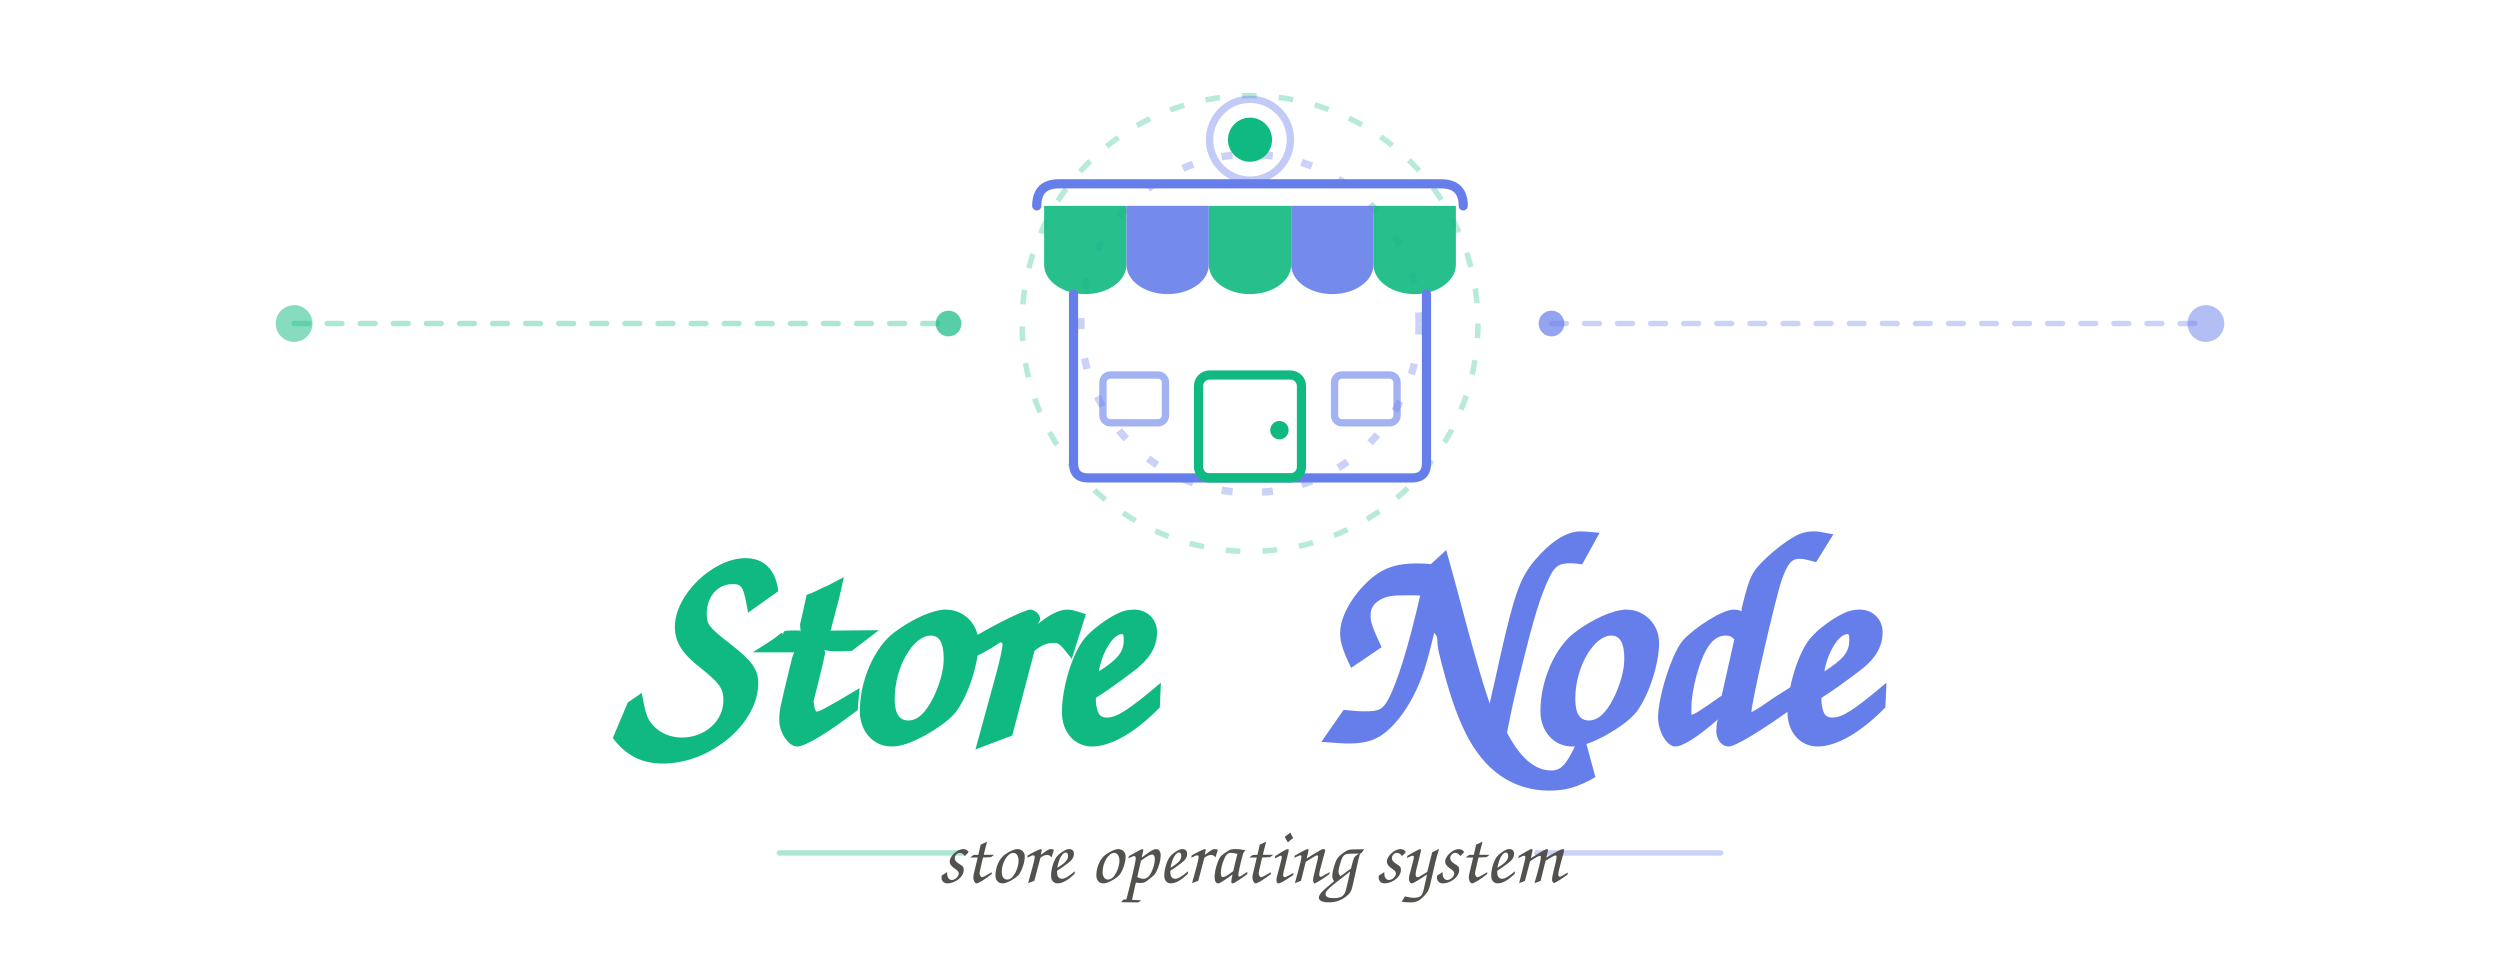
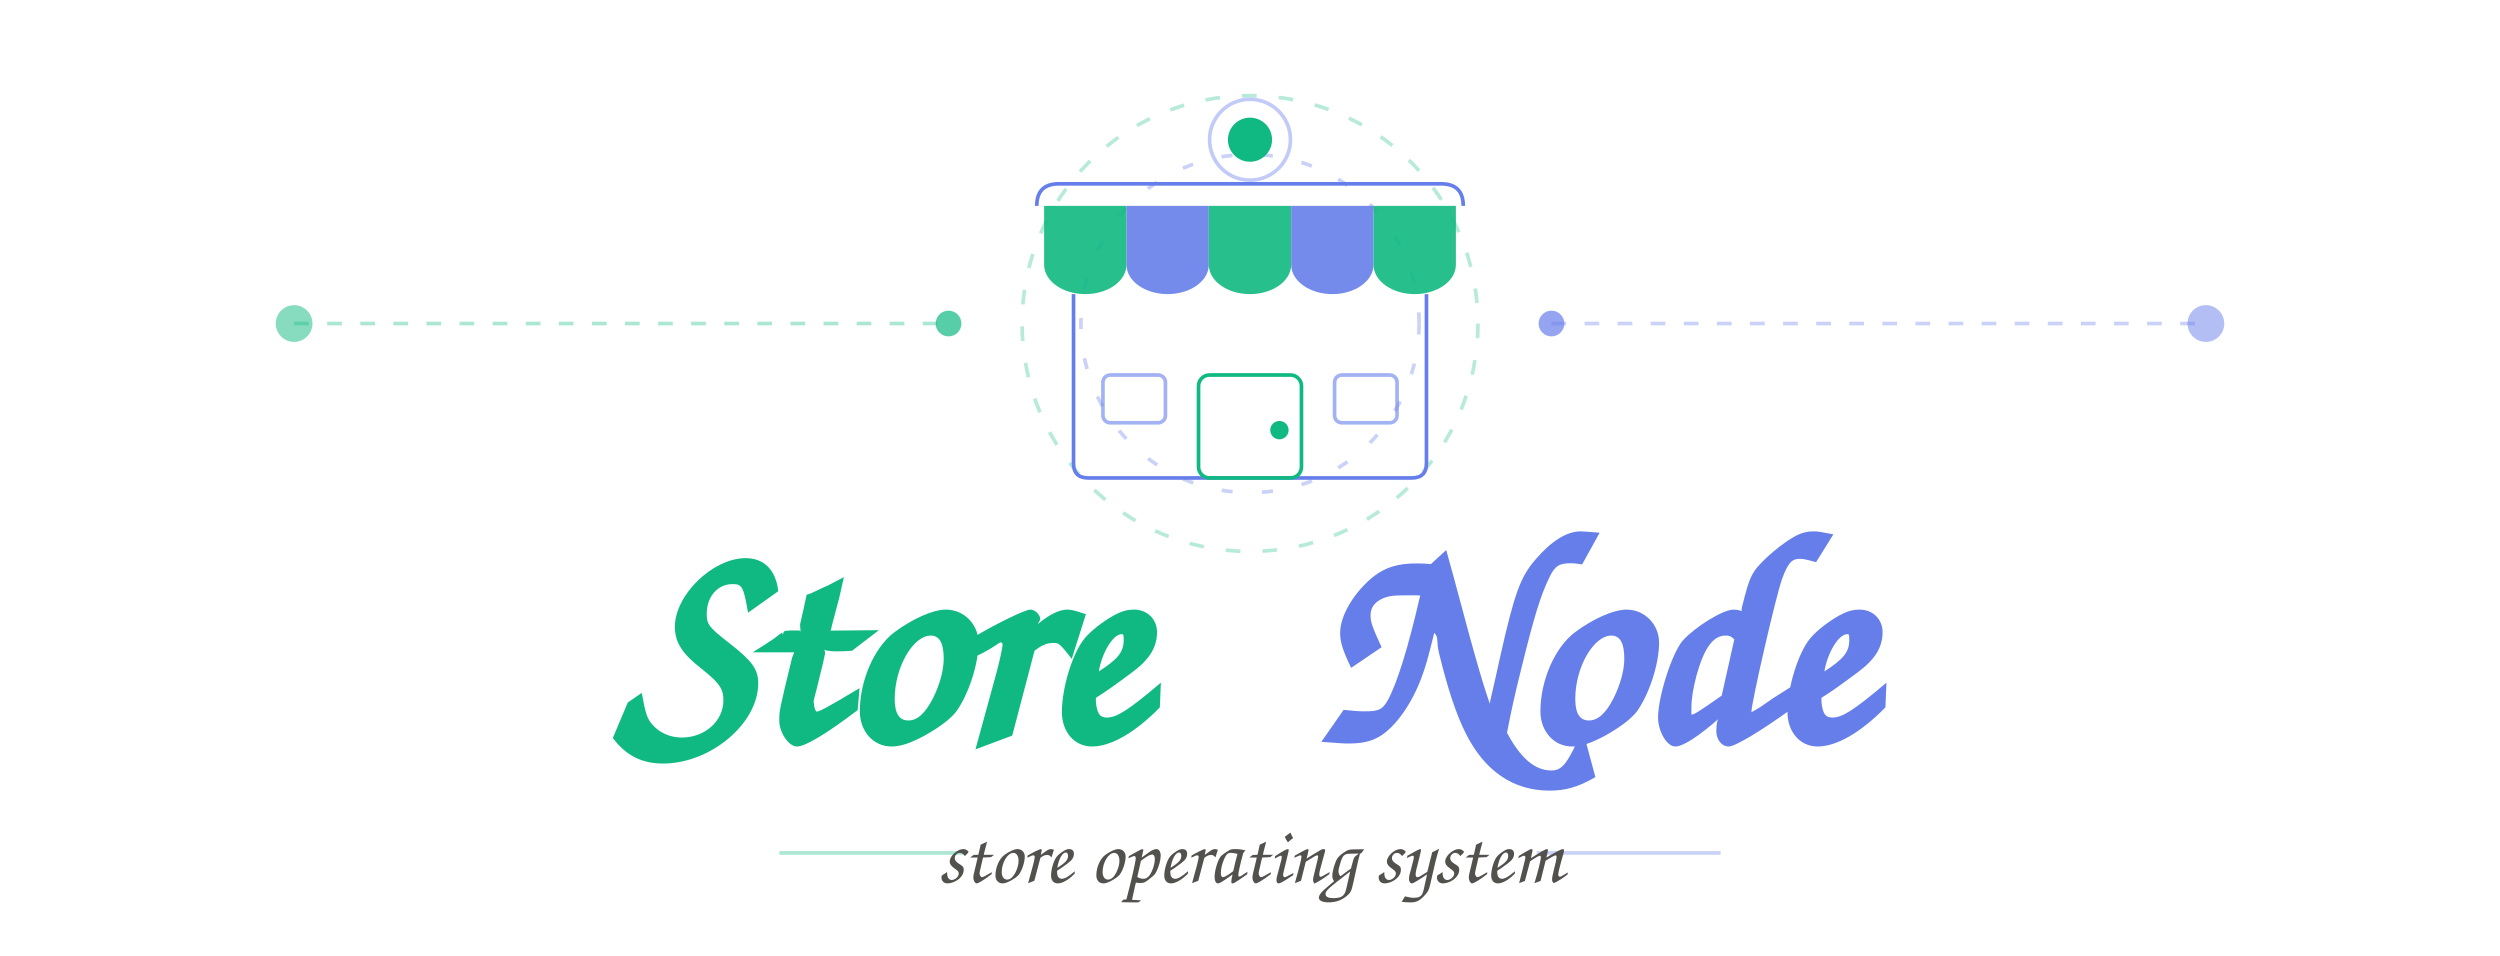
<svg xmlns="http://www.w3.org/2000/svg" width="680" height="260" viewBox="0 0 680 260" role="img">
-   <circle cx="340" cy="88" r="62" fill="none" stroke="#10B981" stroke-width="1.5" stroke-dasharray="4 6" opacity="0.3" />
-   <circle cx="340" cy="88" r="46" fill="none" stroke="#667EEA" stroke-width="2" stroke-dasharray="3 8" opacity="0.35" />
-   <line x1="80" y1="88" x2="258" y2="88" stroke="#10B981" stroke-width="1.5" stroke-dasharray="4 5" stroke-linecap="round" opacity="0.35" />
-   <line x1="422" y1="88" x2="600" y2="88" stroke="#667EEA" stroke-width="1.5" stroke-dasharray="4 5" stroke-linecap="round" opacity="0.35" />
+   <circle cx="340" cy="88" r="62" fill="none" stroke="#10B981" strokeWidth="1.5" stroke-dasharray="4 6" opacity="0.3" />
+   <circle cx="340" cy="88" r="46" fill="none" stroke="#667EEA" strokeWidth="2" stroke-dasharray="3 8" opacity="0.35" />
+   <line x1="80" y1="88" x2="258" y2="88" stroke="#10B981" strokeWidth="1.5" stroke-dasharray="4 5" strokeLinecap="round" opacity="0.35" />
+   <line x1="422" y1="88" x2="600" y2="88" stroke="#667EEA" strokeWidth="1.5" stroke-dasharray="4 5" strokeLinecap="round" opacity="0.35" />
  <circle cx="80" cy="88" r="5" fill="#10B981" opacity="0.5" />
  <circle cx="600" cy="88" r="5" fill="#667EEA" opacity="0.5" />
  <circle cx="258" cy="88" r="3.5" fill="#10B981" opacity="0.7" />
  <circle cx="422" cy="88" r="3.5" fill="#667EEA" opacity="0.7" />
  <circle cx="340" cy="38" r="6" fill="#10B981" />
-   <circle cx="340" cy="38" r="11" fill="none" stroke="#667EEA" stroke-width="2" opacity="0.4" />
+   <circle cx="340" cy="38" r="11" fill="none" stroke="#667EEA" strokeWidth="2" opacity="0.4" />
  <path d="M284 56 h22.4 v16 a11.2 8 0 0 1 -22.4 0 z" fill="#10B981" opacity="0.9" />
  <path d="M306.4 56 h22.4 v16 a11.2 8 0 0 1 -22.4 0 z" fill="#667EEA" opacity="0.9" />
  <path d="M328.8 56 h22.4 v16 a11.2 8 0 0 1 -22.4 0 z" fill="#10B981" opacity="0.9" />
  <path d="M351.2 56 h22.4 v16 a11.2 8 0 0 1 -22.4 0 z" fill="#667EEA" opacity="0.9" />
  <path d="M373.6 56 h22.4 v16 a11.2 8 0 0 1 -22.4 0 z" fill="#10B981" opacity="0.9" />
-   <path d="M282 56 q0 -6 6 -6 h104 q6 0 6 6" fill="none" stroke="#667EEA" stroke-width="2.5" stroke-linecap="round" />
-   <path d="M292 80 v46 q0 4 4 4 h88 q4 0 4 -4 v-46" fill="none" stroke="#667EEA" stroke-width="2.5" stroke-linecap="round" />
-   <rect x="326" y="102" width="28" height="28" rx="3" fill="none" stroke="#10B981" stroke-width="2.5" />
+   <path d="M282 56 q0 -6 6 -6 h104 q6 0 6 6" fill="none" stroke="#667EEA" strokeWidth="2.5" strokeLinecap="round" />
+   <path d="M292 80 v46 q0 4 4 4 h88 q4 0 4 -4 v-46" fill="none" stroke="#667EEA" strokeWidth="2.5" strokeLinecap="round" />
+   <rect x="326" y="102" width="28" height="28" rx="3" fill="none" stroke="#10B981" strokeWidth="2.5" />
  <circle cx="348" cy="117" r="2.5" fill="#10B981" />
-   <rect x="300" y="102" width="17" height="13" rx="2" fill="none" stroke="#667EEA" stroke-width="2" opacity="0.6" />
-   <rect x="363" y="102" width="17" height="13" rx="2" fill="none" stroke="#667EEA" stroke-width="2" opacity="0.6" />
+   <rect x="300" y="102" width="17" height="13" rx="2" fill="none" stroke="#667EEA" strokeWidth="2" opacity="0.6" />
+   <rect x="363" y="102" width="17" height="13" rx="2" fill="none" stroke="#667EEA" strokeWidth="2" opacity="0.6" />
  <text x="340" y="202" text-anchor="middle" dx="-102" fill="#10B981" font-family="'Dancing Script', cursive" font-size="80" font-weight="700">Store</text>
  <text x="340" y="202" text-anchor="middle" dx="92" fill="#667EEA" font-family="'Dancing Script', cursive" font-size="80" font-weight="700">Node</text>
-   <line x1="212" y1="232" x2="262" y2="232" stroke="#10B981" stroke-width="1.5" stroke-linecap="round" opacity="0.35" />
-   <line x1="418" y1="232" x2="468" y2="232" stroke="#667EEA" stroke-width="1.5" stroke-linecap="round" opacity="0.35" />
+   <line x1="212" y1="232" x2="262" y2="232" stroke="#10B981" strokeWidth="1.5" strokeLinecap="round" opacity="0.35" />
+   <line x1="418" y1="232" x2="468" y2="232" stroke="#667EEA" strokeWidth="1.5" strokeLinecap="round" opacity="0.35" />
  <text x="340" y="240" text-anchor="middle" fill="#52514E" font-family="'Dancing Script', cursive" font-size="22" font-weight="400">store operating system</text>
</svg>
